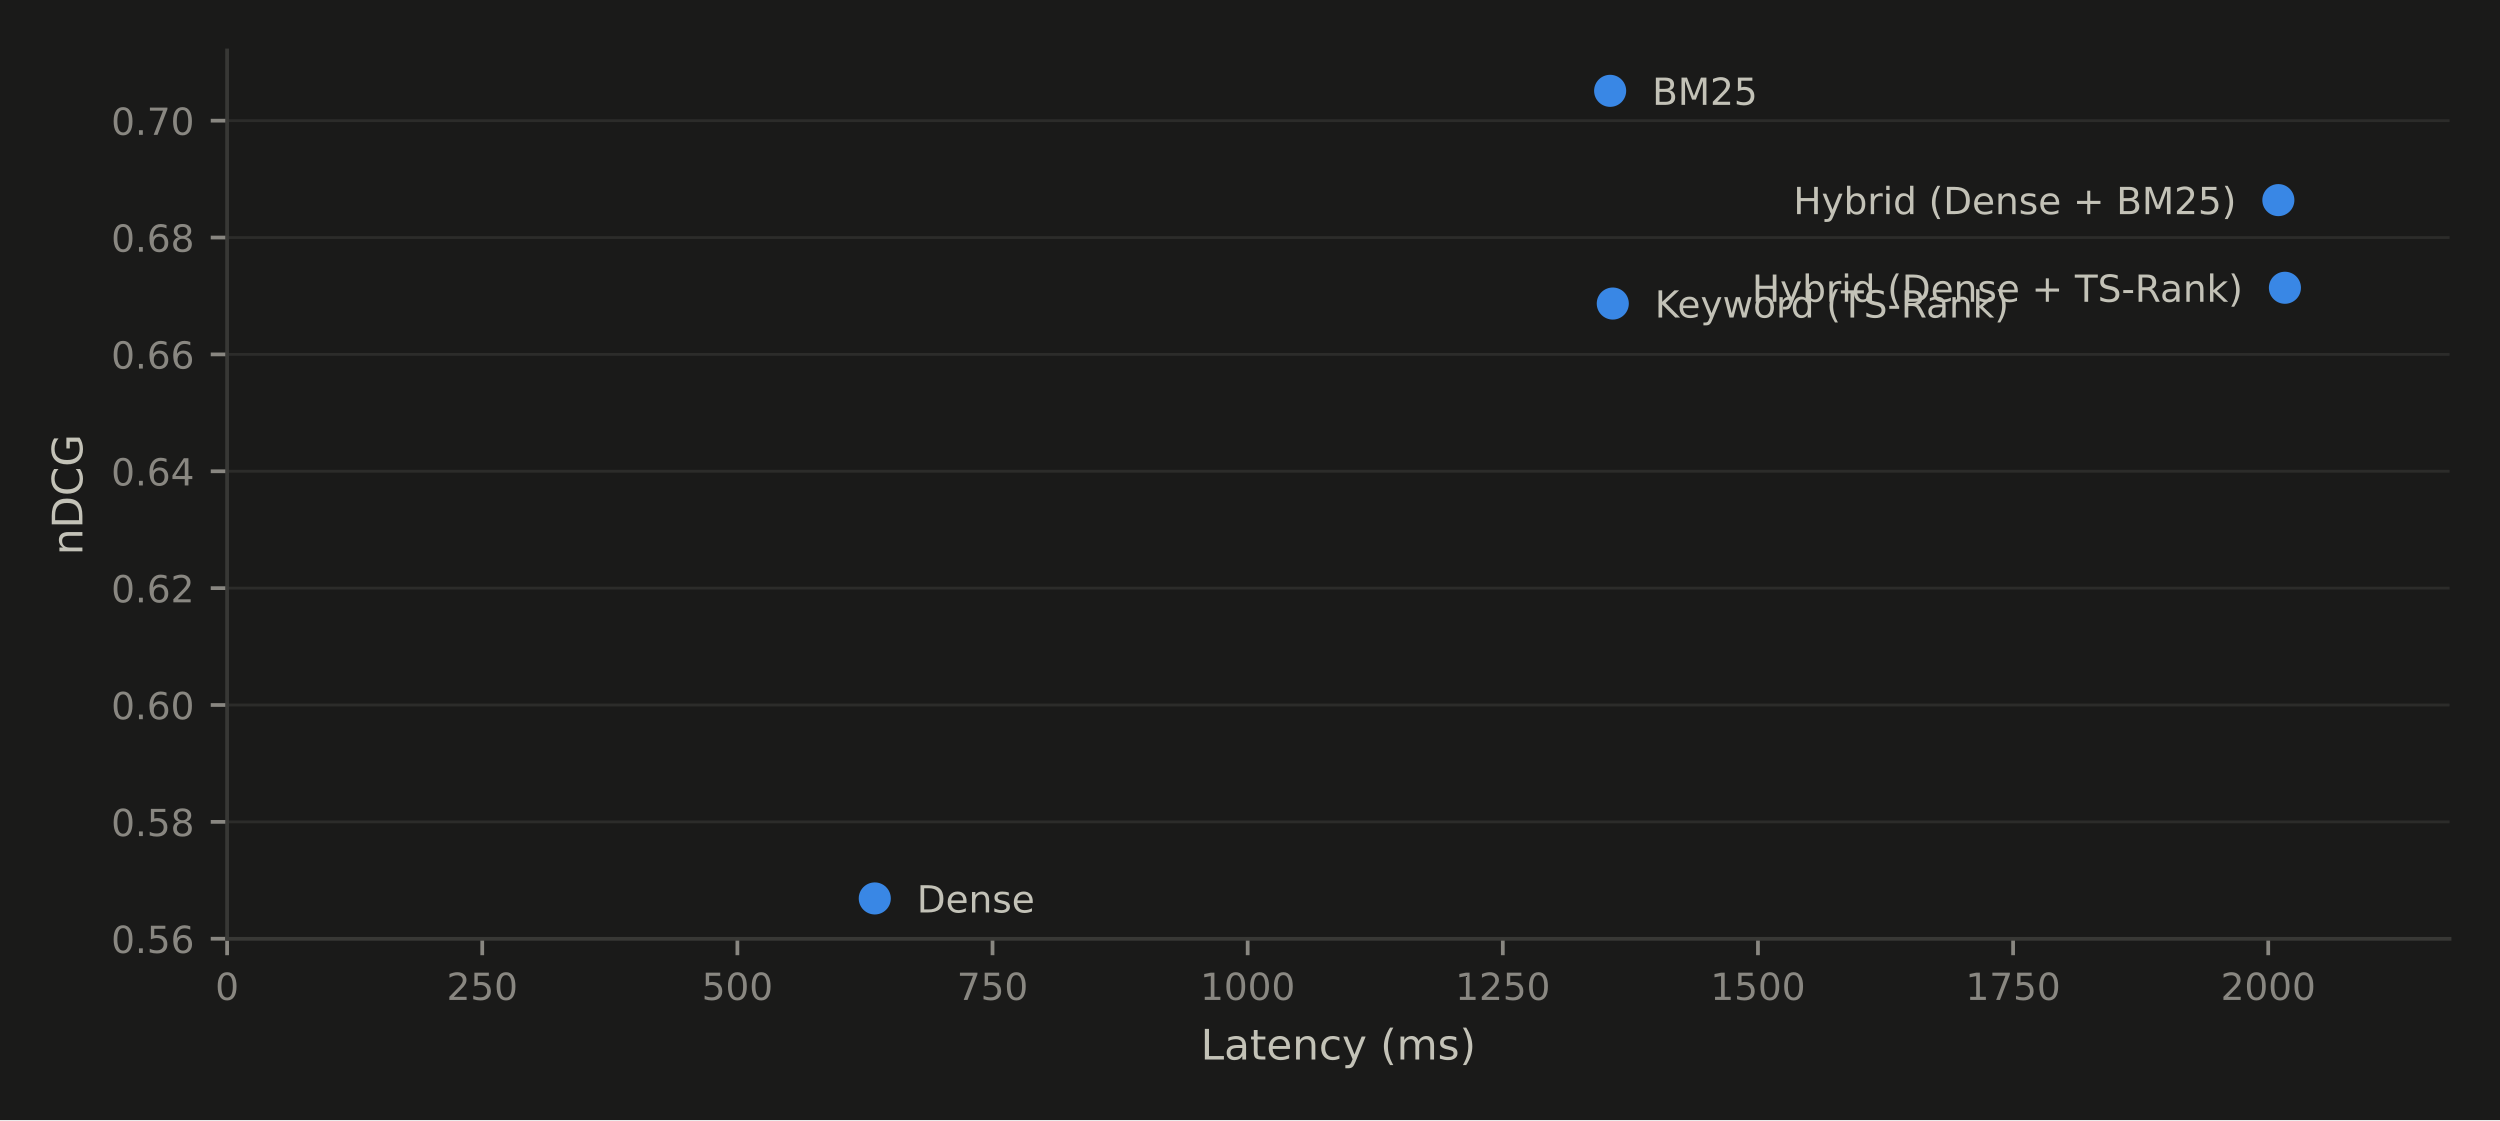
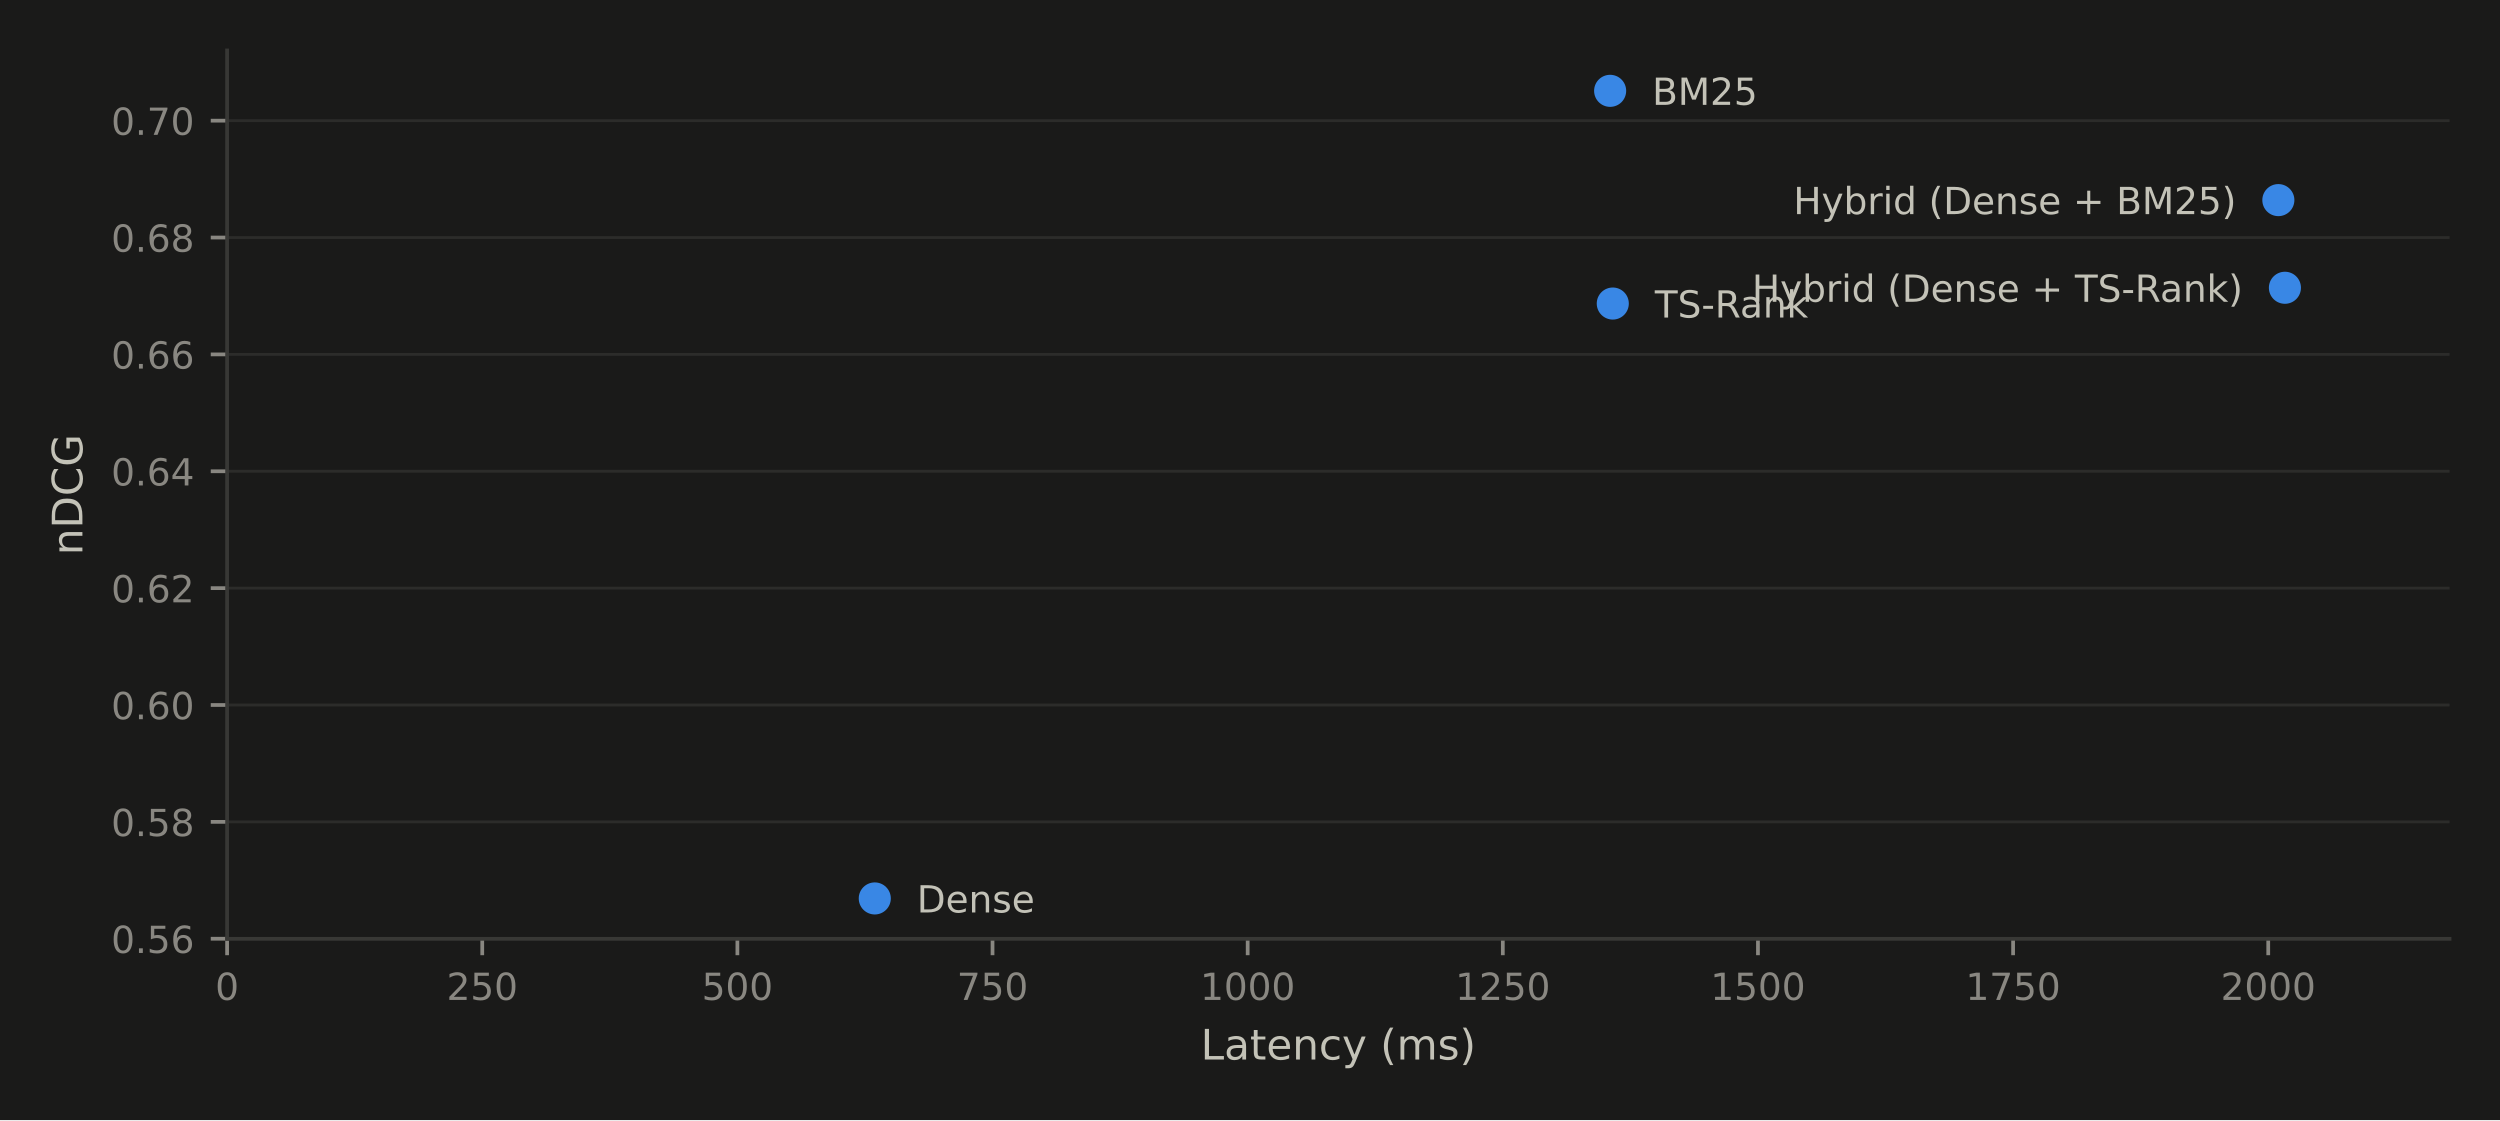
<svg xmlns="http://www.w3.org/2000/svg" xmlns:xlink="http://www.w3.org/1999/xlink" width="535.133pt" height="239.758pt" viewBox="0 0 535.133 239.758" version="1.1">
  <defs>
    <style type="text/css">*{stroke-linejoin: round; stroke-linecap: butt}</style>
  </defs>
  <g id="figure_1">
    <g id="patch_1">
      <path d="M 0 239.758  L 535.133 239.758  L 535.133 -0  L 0 -0  z " style="fill: #1a1a19" />
    </g>
    <g id="axes_1">
      <g id="patch_2">
        <path d="M 48.612 200.958  L 524.332 200.958  L 524.332 10.8  L 48.612 10.8  z " style="fill: #1a1a19" />
      </g>
      <g id="matplotlib.axis_1">
        <g id="xtick_1">
          <g id="line2d_1">
            <defs>
-               <path id="mb21db47a58" d="M 0 0  L 0 3.5  " style="stroke: #898781; stroke-width: 0.8" />
+               <path id="m2f8dfc025d" d="M 0 0  L 0 3.5  " style="stroke: #898781; stroke-width: 0.8" />
            </defs>
            <g>
-               <use xlink:href="#mb21db47a58" x="48.612" y="200.958" style="fill: #898781; stroke: #898781; stroke-width: 0.8" />
+               <use xlink:href="#m2f8dfc025d" x="48.612" y="200.958" style="fill: #898781; stroke: #898781; stroke-width: 0.8" />
            </g>
          </g>
          <g id="text_1">
            <g style="fill: #898781" transform="translate(46.0675 214.036) scale(0.08 -0.08)">
              <defs>
                <path id="DejaVuSans-13" d="M 2034 4250  Q 1547 4250 1301 3770  Q 1056 3291 1056 2328  Q 1056 1369 1301 889  Q 1547 409 2034 409  Q 2525 409 2770 889  Q 3016 1369 3016 2328  Q 3016 3291 2770 3770  Q 2525 4250 2034 4250  z M 2034 4750  Q 2819 4750 3233 4129  Q 3647 3509 3647 2328  Q 3647 1150 3233 529  Q 2819 -91 2034 -91  Q 1250 -91 836 529  Q 422 1150 422 2328  Q 422 3509 836 4129  Q 1250 4750 2034 4750  z " transform="scale(0.015625)" />
              </defs>
              <use xlink:href="#DejaVuSans-13" />
            </g>
          </g>
        </g>
        <g id="xtick_2">
          <g id="line2d_2">
            <g>
-               <use xlink:href="#mb21db47a58" x="103.226" y="200.958" style="fill: #898781; stroke: #898781; stroke-width: 0.8" />
+               <use xlink:href="#m2f8dfc025d" x="103.226" y="200.958" style="fill: #898781; stroke: #898781; stroke-width: 0.8" />
            </g>
          </g>
          <g id="text_2">
            <g style="fill: #898781" transform="translate(95.59149 214.036) scale(0.08 -0.08)">
              <defs>
                <path id="DejaVuSans-15" d="M 1228 531  L 3431 531  L 3431 0  L 469 0  L 469 531  Q 828 903 1448 1529  Q 2069 2156 2228 2338  Q 2531 2678 2651 2914  Q 2772 3150 2772 3378  Q 2772 3750 2511 3984  Q 2250 4219 1831 4219  Q 1534 4219 1204 4116  Q 875 4013 500 3803  L 500 4441  Q 881 4594 1212 4672  Q 1544 4750 1819 4750  Q 2544 4750 2975 4387  Q 3406 4025 3406 3419  Q 3406 3131 3298 2873  Q 3191 2616 2906 2266  Q 2828 2175 2409 1742  Q 1991 1309 1228 531  z " transform="scale(0.015625)" />
                <path id="DejaVuSans-18" d="M 691 4666  L 3169 4666  L 3169 4134  L 1269 4134  L 1269 2991  Q 1406 3038 1543 3061  Q 1681 3084 1819 3084  Q 2600 3084 3056 2656  Q 3513 2228 3513 1497  Q 3513 744 3044 326  Q 2575 -91 1722 -91  Q 1428 -91 1123 -41  Q 819 9 494 109  L 494 744  Q 775 591 1075 516  Q 1375 441 1709 441  Q 2250 441 2565 725  Q 2881 1009 2881 1497  Q 2881 1984 2565 2268  Q 2250 2553 1709 2553  Q 1456 2553 1204 2497  Q 953 2441 691 2322  L 691 4666  z " transform="scale(0.015625)" />
              </defs>
              <use xlink:href="#DejaVuSans-15" />
              <use xlink:href="#DejaVuSans-18" transform="translate(63.625 0)" />
              <use xlink:href="#DejaVuSans-13" transform="translate(127.25 0)" />
            </g>
          </g>
        </g>
        <g id="xtick_3">
          <g id="line2d_3">
            <g>
-               <use xlink:href="#mb21db47a58" x="157.84" y="200.958" style="fill: #898781; stroke: #898781; stroke-width: 0.8" />
+               <use xlink:href="#m2f8dfc025d" x="157.84" y="200.958" style="fill: #898781; stroke: #898781; stroke-width: 0.8" />
            </g>
          </g>
          <g id="text_3">
            <g style="fill: #898781" transform="translate(150.2055 214.036) scale(0.08 -0.08)">
              <use xlink:href="#DejaVuSans-18" />
              <use xlink:href="#DejaVuSans-13" transform="translate(63.625 0)" />
              <use xlink:href="#DejaVuSans-13" transform="translate(127.25 0)" />
            </g>
          </g>
        </g>
        <g id="xtick_4">
          <g id="line2d_4">
            <g>
-               <use xlink:href="#mb21db47a58" x="212.454" y="200.958" style="fill: #898781; stroke: #898781; stroke-width: 0.8" />
+               <use xlink:href="#m2f8dfc025d" x="212.454" y="200.958" style="fill: #898781; stroke: #898781; stroke-width: 0.8" />
            </g>
          </g>
          <g id="text_4">
            <g style="fill: #898781" transform="translate(204.8195 214.036) scale(0.08 -0.08)">
              <defs>
                <path id="DejaVuSans-1a" d="M 525 4666  L 3525 4666  L 3525 4397  L 1831 0  L 1172 0  L 2766 4134  L 525 4134  L 525 4666  z " transform="scale(0.015625)" />
              </defs>
              <use xlink:href="#DejaVuSans-1a" />
              <use xlink:href="#DejaVuSans-18" transform="translate(63.625 0)" />
              <use xlink:href="#DejaVuSans-13" transform="translate(127.25 0)" />
            </g>
          </g>
        </g>
        <g id="xtick_5">
          <g id="line2d_5">
            <g>
-               <use xlink:href="#mb21db47a58" x="267.068" y="200.958" style="fill: #898781; stroke: #898781; stroke-width: 0.8" />
+               <use xlink:href="#m2f8dfc025d" x="267.068" y="200.958" style="fill: #898781; stroke: #898781; stroke-width: 0.8" />
            </g>
          </g>
          <g id="text_5">
            <g style="fill: #898781" transform="translate(256.8885 214.036) scale(0.08 -0.08)">
              <defs>
                <path id="DejaVuSans-14" d="M 794 531  L 1825 531  L 1825 4091  L 703 3866  L 703 4441  L 1819 4666  L 2450 4666  L 2450 531  L 3481 531  L 3481 0  L 794 0  L 794 531  z " transform="scale(0.015625)" />
              </defs>
              <use xlink:href="#DejaVuSans-14" />
              <use xlink:href="#DejaVuSans-13" transform="translate(63.625 0)" />
              <use xlink:href="#DejaVuSans-13" transform="translate(127.25 0)" />
              <use xlink:href="#DejaVuSans-13" transform="translate(190.875 0)" />
            </g>
          </g>
        </g>
        <g id="xtick_6">
          <g id="line2d_6">
            <g>
-               <use xlink:href="#mb21db47a58" x="321.682" y="200.958" style="fill: #898781; stroke: #898781; stroke-width: 0.8" />
+               <use xlink:href="#m2f8dfc025d" x="321.682" y="200.958" style="fill: #898781; stroke: #898781; stroke-width: 0.8" />
            </g>
          </g>
          <g id="text_6">
            <g style="fill: #898781" transform="translate(311.5024 214.036) scale(0.08 -0.08)">
              <use xlink:href="#DejaVuSans-14" />
              <use xlink:href="#DejaVuSans-15" transform="translate(63.625 0)" />
              <use xlink:href="#DejaVuSans-18" transform="translate(127.25 0)" />
              <use xlink:href="#DejaVuSans-13" transform="translate(190.875 0)" />
            </g>
          </g>
        </g>
        <g id="xtick_7">
          <g id="line2d_7">
            <g>
-               <use xlink:href="#mb21db47a58" x="376.296" y="200.958" style="fill: #898781; stroke: #898781; stroke-width: 0.8" />
+               <use xlink:href="#m2f8dfc025d" x="376.296" y="200.958" style="fill: #898781; stroke: #898781; stroke-width: 0.8" />
            </g>
          </g>
          <g id="text_7">
            <g style="fill: #898781" transform="translate(366.1164 214.036) scale(0.08 -0.08)">
              <use xlink:href="#DejaVuSans-14" />
              <use xlink:href="#DejaVuSans-18" transform="translate(63.625 0)" />
              <use xlink:href="#DejaVuSans-13" transform="translate(127.25 0)" />
              <use xlink:href="#DejaVuSans-13" transform="translate(190.875 0)" />
            </g>
          </g>
        </g>
        <g id="xtick_8">
          <g id="line2d_8">
            <g>
-               <use xlink:href="#mb21db47a58" x="430.91" y="200.958" style="fill: #898781; stroke: #898781; stroke-width: 0.8" />
+               <use xlink:href="#m2f8dfc025d" x="430.91" y="200.958" style="fill: #898781; stroke: #898781; stroke-width: 0.8" />
            </g>
          </g>
          <g id="text_8">
            <g style="fill: #898781" transform="translate(420.7304 214.036) scale(0.08 -0.08)">
              <use xlink:href="#DejaVuSans-14" />
              <use xlink:href="#DejaVuSans-1a" transform="translate(63.625 0)" />
              <use xlink:href="#DejaVuSans-18" transform="translate(127.25 0)" />
              <use xlink:href="#DejaVuSans-13" transform="translate(190.875 0)" />
            </g>
          </g>
        </g>
        <g id="xtick_9">
          <g id="line2d_9">
            <g>
-               <use xlink:href="#mb21db47a58" x="485.524" y="200.958" style="fill: #898781; stroke: #898781; stroke-width: 0.8" />
+               <use xlink:href="#m2f8dfc025d" x="485.524" y="200.958" style="fill: #898781; stroke: #898781; stroke-width: 0.8" />
            </g>
          </g>
          <g id="text_9">
            <g style="fill: #898781" transform="translate(475.3444 214.036) scale(0.08 -0.08)">
              <use xlink:href="#DejaVuSans-15" />
              <use xlink:href="#DejaVuSans-13" transform="translate(63.625 0)" />
              <use xlink:href="#DejaVuSans-13" transform="translate(127.25 0)" />
              <use xlink:href="#DejaVuSans-13" transform="translate(190.875 0)" />
            </g>
          </g>
        </g>
        <g id="text_10">
          <g style="fill: #c3c2b7" transform="translate(257.0158 226.7958) scale(0.09 -0.09)">
            <defs>
              <path id="DejaVuSans-2f" d="M 628 4666  L 1259 4666  L 1259 531  L 3531 531  L 3531 0  L 628 0  L 628 4666  z " transform="scale(0.015625)" />
              <path id="DejaVuSans-44" d="M 2194 1759  Q 1497 1759 1228 1600  Q 959 1441 959 1056  Q 959 750 1161 570  Q 1363 391 1709 391  Q 2188 391 2477 730  Q 2766 1069 2766 1631  L 2766 1759  L 2194 1759  z M 3341 1997  L 3341 0  L 2766 0  L 2766 531  Q 2569 213 2275 61  Q 1981 -91 1556 -91  Q 1019 -91 701 211  Q 384 513 384 1019  Q 384 1609 779 1909  Q 1175 2209 1959 2209  L 2766 2209  L 2766 2266  Q 2766 2663 2505 2880  Q 2244 3097 1772 3097  Q 1472 3097 1187 3025  Q 903 2953 641 2809  L 641 3341  Q 956 3463 1253 3523  Q 1550 3584 1831 3584  Q 2591 3584 2966 3190  Q 3341 2797 3341 1997  z " transform="scale(0.015625)" />
              <path id="DejaVuSans-57" d="M 1172 4494  L 1172 3500  L 2356 3500  L 2356 3053  L 1172 3053  L 1172 1153  Q 1172 725 1289 603  Q 1406 481 1766 481  L 2356 481  L 2356 0  L 1766 0  Q 1100 0 847 248  Q 594 497 594 1153  L 594 3053  L 172 3053  L 172 3500  L 594 3500  L 594 4494  L 1172 4494  z " transform="scale(0.015625)" />
              <path id="DejaVuSans-48" d="M 3597 1894  L 3597 1613  L 953 1613  Q 991 1019 1311 708  Q 1631 397 2203 397  Q 2534 397 2845 478  Q 3156 559 3463 722  L 3463 178  Q 3153 47 2828 -22  Q 2503 -91 2169 -91  Q 1331 -91 842 396  Q 353 884 353 1716  Q 353 2575 817 3079  Q 1281 3584 2069 3584  Q 2775 3584 3186 3129  Q 3597 2675 3597 1894  z M 3022 2063  Q 3016 2534 2758 2815  Q 2500 3097 2075 3097  Q 1594 3097 1305 2825  Q 1016 2553 972 2059  L 3022 2063  z " transform="scale(0.015625)" />
              <path id="DejaVuSans-51" d="M 3513 2113  L 3513 0  L 2938 0  L 2938 2094  Q 2938 2591 2744 2837  Q 2550 3084 2163 3084  Q 1697 3084 1428 2787  Q 1159 2491 1159 1978  L 1159 0  L 581 0  L 581 3500  L 1159 3500  L 1159 2956  Q 1366 3272 1645 3428  Q 1925 3584 2291 3584  Q 2894 3584 3203 3211  Q 3513 2838 3513 2113  z " transform="scale(0.015625)" />
              <path id="DejaVuSans-46" d="M 3122 3366  L 3122 2828  Q 2878 2963 2633 3030  Q 2388 3097 2138 3097  Q 1578 3097 1268 2742  Q 959 2388 959 1747  Q 959 1106 1268 751  Q 1578 397 2138 397  Q 2388 397 2633 464  Q 2878 531 3122 666  L 3122 134  Q 2881 22 2623 -34  Q 2366 -91 2075 -91  Q 1284 -91 818 406  Q 353 903 353 1747  Q 353 2603 823 3093  Q 1294 3584 2113 3584  Q 2378 3584 2631 3529  Q 2884 3475 3122 3366  z " transform="scale(0.015625)" />
              <path id="DejaVuSans-5c" d="M 2059 -325  Q 1816 -950 1584 -1140  Q 1353 -1331 966 -1331  L 506 -1331  L 506 -850  L 844 -850  Q 1081 -850 1212 -737  Q 1344 -625 1503 -206  L 1606 56  L 191 3500  L 800 3500  L 1894 763  L 2988 3500  L 3597 3500  L 2059 -325  z " transform="scale(0.015625)" />
              <path id="DejaVuSans-3" transform="scale(0.015625)" />
              <path id="DejaVuSans-b" d="M 1984 4856  Q 1566 4138 1362 3434  Q 1159 2731 1159 2009  Q 1159 1288 1364 580  Q 1569 -128 1984 -844  L 1484 -844  Q 1016 -109 783 600  Q 550 1309 550 2009  Q 550 2706 781 3412  Q 1013 4119 1484 4856  L 1984 4856  z " transform="scale(0.015625)" />
              <path id="DejaVuSans-50" d="M 3328 2828  Q 3544 3216 3844 3400  Q 4144 3584 4550 3584  Q 5097 3584 5394 3201  Q 5691 2819 5691 2113  L 5691 0  L 5113 0  L 5113 2094  Q 5113 2597 4934 2840  Q 4756 3084 4391 3084  Q 3944 3084 3684 2787  Q 3425 2491 3425 1978  L 3425 0  L 2847 0  L 2847 2094  Q 2847 2600 2669 2842  Q 2491 3084 2119 3084  Q 1678 3084 1418 2786  Q 1159 2488 1159 1978  L 1159 0  L 581 0  L 581 3500  L 1159 3500  L 1159 2956  Q 1356 3278 1631 3431  Q 1906 3584 2284 3584  Q 2666 3584 2933 3390  Q 3200 3197 3328 2828  z " transform="scale(0.015625)" />
              <path id="DejaVuSans-56" d="M 2834 3397  L 2834 2853  Q 2591 2978 2328 3040  Q 2066 3103 1784 3103  Q 1356 3103 1142 2972  Q 928 2841 928 2578  Q 928 2378 1081 2264  Q 1234 2150 1697 2047  L 1894 2003  Q 2506 1872 2764 1633  Q 3022 1394 3022 966  Q 3022 478 2636 193  Q 2250 -91 1575 -91  Q 1294 -91 989 -36  Q 684 19 347 128  L 347 722  Q 666 556 975 473  Q 1284 391 1588 391  Q 1994 391 2212 530  Q 2431 669 2431 922  Q 2431 1156 2273 1281  Q 2116 1406 1581 1522  L 1381 1569  Q 847 1681 609 1914  Q 372 2147 372 2553  Q 372 3047 722 3315  Q 1072 3584 1716 3584  Q 2034 3584 2315 3537  Q 2597 3491 2834 3397  z " transform="scale(0.015625)" />
              <path id="DejaVuSans-c" d="M 513 4856  L 1013 4856  Q 1481 4119 1714 3412  Q 1947 2706 1947 2009  Q 1947 1309 1714 600  Q 1481 -109 1013 -844  L 513 -844  Q 928 -128 1133 580  Q 1338 1288 1338 2009  Q 1338 2731 1133 3434  Q 928 4138 513 4856  z " transform="scale(0.015625)" />
            </defs>
            <use xlink:href="#DejaVuSans-2f" />
            <use xlink:href="#DejaVuSans-44" transform="translate(55.71875 0)" />
            <use xlink:href="#DejaVuSans-57" transform="translate(117 0)" />
            <use xlink:href="#DejaVuSans-48" transform="translate(156.2031 0)" />
            <use xlink:href="#DejaVuSans-51" transform="translate(217.7344 0)" />
            <use xlink:href="#DejaVuSans-46" transform="translate(281.1094 0)" />
            <use xlink:href="#DejaVuSans-5c" transform="translate(336.0938 0)" />
            <use xlink:href="#DejaVuSans-3" transform="translate(395.2812 0)" />
            <use xlink:href="#DejaVuSans-b" transform="translate(427.0625 0)" />
            <use xlink:href="#DejaVuSans-50" transform="translate(466.0781 0)" />
            <use xlink:href="#DejaVuSans-56" transform="translate(563.4844 0)" />
            <use xlink:href="#DejaVuSans-c" transform="translate(615.5781 0)" />
          </g>
        </g>
      </g>
      <g id="matplotlib.axis_2">
        <g id="ytick_1">
          <g id="line2d_10">
-             <path d="M 48.612 200.945  L 524.332 200.945  " clip-path="url(#p80b6f135b3)" style="fill: none; stroke: #2c2c2a; stroke-width: 0.6; stroke-linecap: round" />
+             <path d="M 48.612 200.945  L 524.332 200.945  " clip-path="url(#p841114f00e)" style="fill: none; stroke: #2c2c2a; stroke-width: 0.6; stroke-linecap: round" />
          </g>
          <g id="line2d_11">
            <defs>
-               <path id="m78c6bb8a7c" d="M 0 0  L -3.5 0  " style="stroke: #898781; stroke-width: 0.8" />
+               <path id="m4779529c16" d="M 0 0  L -3.5 0  " style="stroke: #898781; stroke-width: 0.8" />
            </defs>
            <g>
-               <use xlink:href="#m78c6bb8a7c" x="48.612" y="200.945" style="fill: #898781; stroke: #898781; stroke-width: 0.8" />
+               <use xlink:href="#m4779529c16" x="48.612" y="200.945" style="fill: #898781; stroke: #898781; stroke-width: 0.8" />
            </g>
          </g>
          <g id="text_11">
            <g style="fill: #898781" transform="translate(23.8 203.9844) scale(0.08 -0.08)">
              <defs>
                <path id="DejaVuSans-11" d="M 684 794  L 1344 794  L 1344 0  L 684 0  L 684 794  z " transform="scale(0.015625)" />
                <path id="DejaVuSans-19" d="M 2113 2584  Q 1688 2584 1439 2293  Q 1191 2003 1191 1497  Q 1191 994 1439 701  Q 1688 409 2113 409  Q 2538 409 2786 701  Q 3034 994 3034 1497  Q 3034 2003 2786 2293  Q 2538 2584 2113 2584  z M 3366 4563  L 3366 3988  Q 3128 4100 2886 4159  Q 2644 4219 2406 4219  Q 1781 4219 1451 3797  Q 1122 3375 1075 2522  Q 1259 2794 1537 2939  Q 1816 3084 2150 3084  Q 2853 3084 3261 2657  Q 3669 2231 3669 1497  Q 3669 778 3244 343  Q 2819 -91 2113 -91  Q 1303 -91 875 529  Q 447 1150 447 2328  Q 447 3434 972 4092  Q 1497 4750 2381 4750  Q 2619 4750 2861 4703  Q 3103 4656 3366 4563  z " transform="scale(0.015625)" />
              </defs>
              <use xlink:href="#DejaVuSans-13" />
              <use xlink:href="#DejaVuSans-11" transform="translate(63.625 0)" />
              <use xlink:href="#DejaVuSans-18" transform="translate(95.40625 0)" />
              <use xlink:href="#DejaVuSans-19" transform="translate(159.0312 0)" />
            </g>
          </g>
        </g>
        <g id="ytick_2">
          <g id="line2d_12">
-             <path d="M 48.612 175.928  L 524.332 175.928  " clip-path="url(#p80b6f135b3)" style="fill: none; stroke: #2c2c2a; stroke-width: 0.6; stroke-linecap: round" />
+             <path d="M 48.612 175.928  L 524.332 175.928  " clip-path="url(#p841114f00e)" style="fill: none; stroke: #2c2c2a; stroke-width: 0.6; stroke-linecap: round" />
          </g>
          <g id="line2d_13">
            <g>
-               <use xlink:href="#m78c6bb8a7c" x="48.612" y="175.928" style="fill: #898781; stroke: #898781; stroke-width: 0.8" />
+               <use xlink:href="#m4779529c16" x="48.612" y="175.928" style="fill: #898781; stroke: #898781; stroke-width: 0.8" />
            </g>
          </g>
          <g id="text_12">
            <g style="fill: #898781" transform="translate(23.8 178.967) scale(0.08 -0.08)">
              <defs>
                <path id="DejaVuSans-1b" d="M 2034 2216  Q 1584 2216 1326 1975  Q 1069 1734 1069 1313  Q 1069 891 1326 650  Q 1584 409 2034 409  Q 2484 409 2743 651  Q 3003 894 3003 1313  Q 3003 1734 2745 1975  Q 2488 2216 2034 2216  z M 1403 2484  Q 997 2584 770 2862  Q 544 3141 544 3541  Q 544 4100 942 4425  Q 1341 4750 2034 4750  Q 2731 4750 3128 4425  Q 3525 4100 3525 3541  Q 3525 3141 3298 2862  Q 3072 2584 2669 2484  Q 3125 2378 3379 2068  Q 3634 1759 3634 1313  Q 3634 634 3220 271  Q 2806 -91 2034 -91  Q 1263 -91 848 271  Q 434 634 434 1313  Q 434 1759 690 2068  Q 947 2378 1403 2484  z M 1172 3481  Q 1172 3119 1398 2916  Q 1625 2713 2034 2713  Q 2441 2713 2670 2916  Q 2900 3119 2900 3481  Q 2900 3844 2670 4047  Q 2441 4250 2034 4250  Q 1625 4250 1398 4047  Q 1172 3844 1172 3481  z " transform="scale(0.015625)" />
              </defs>
              <use xlink:href="#DejaVuSans-13" />
              <use xlink:href="#DejaVuSans-11" transform="translate(63.625 0)" />
              <use xlink:href="#DejaVuSans-18" transform="translate(95.40625 0)" />
              <use xlink:href="#DejaVuSans-1b" transform="translate(159.0312 0)" />
            </g>
          </g>
        </g>
        <g id="ytick_3">
          <g id="line2d_14">
-             <path d="M 48.612 150.91  L 524.332 150.91  " clip-path="url(#p80b6f135b3)" style="fill: none; stroke: #2c2c2a; stroke-width: 0.6; stroke-linecap: round" />
+             <path d="M 48.612 150.91  L 524.332 150.91  " clip-path="url(#p841114f00e)" style="fill: none; stroke: #2c2c2a; stroke-width: 0.6; stroke-linecap: round" />
          </g>
          <g id="line2d_15">
            <g>
-               <use xlink:href="#m78c6bb8a7c" x="48.612" y="150.91" style="fill: #898781; stroke: #898781; stroke-width: 0.8" />
+               <use xlink:href="#m4779529c16" x="48.612" y="150.91" style="fill: #898781; stroke: #898781; stroke-width: 0.8" />
            </g>
          </g>
          <g id="text_13">
            <g style="fill: #898781" transform="translate(23.8 153.9495) scale(0.08 -0.08)">
              <use xlink:href="#DejaVuSans-13" />
              <use xlink:href="#DejaVuSans-11" transform="translate(63.625 0)" />
              <use xlink:href="#DejaVuSans-19" transform="translate(95.40625 0)" />
              <use xlink:href="#DejaVuSans-13" transform="translate(159.0312 0)" />
            </g>
          </g>
        </g>
        <g id="ytick_4">
          <g id="line2d_16">
-             <path d="M 48.612 125.893  L 524.332 125.893  " clip-path="url(#p80b6f135b3)" style="fill: none; stroke: #2c2c2a; stroke-width: 0.6; stroke-linecap: round" />
+             <path d="M 48.612 125.893  L 524.332 125.893  " clip-path="url(#p841114f00e)" style="fill: none; stroke: #2c2c2a; stroke-width: 0.6; stroke-linecap: round" />
          </g>
          <g id="line2d_17">
            <g>
-               <use xlink:href="#m78c6bb8a7c" x="48.612" y="125.893" style="fill: #898781; stroke: #898781; stroke-width: 0.8" />
+               <use xlink:href="#m4779529c16" x="48.612" y="125.893" style="fill: #898781; stroke: #898781; stroke-width: 0.8" />
            </g>
          </g>
          <g id="text_14">
            <g style="fill: #898781" transform="translate(23.8 128.932) scale(0.08 -0.08)">
              <use xlink:href="#DejaVuSans-13" />
              <use xlink:href="#DejaVuSans-11" transform="translate(63.625 0)" />
              <use xlink:href="#DejaVuSans-19" transform="translate(95.40625 0)" />
              <use xlink:href="#DejaVuSans-15" transform="translate(159.0312 0)" />
            </g>
          </g>
        </g>
        <g id="ytick_5">
          <g id="line2d_18">
-             <path d="M 48.612 100.875  L 524.332 100.875  " clip-path="url(#p80b6f135b3)" style="fill: none; stroke: #2c2c2a; stroke-width: 0.6; stroke-linecap: round" />
+             <path d="M 48.612 100.875  L 524.332 100.875  " clip-path="url(#p841114f00e)" style="fill: none; stroke: #2c2c2a; stroke-width: 0.6; stroke-linecap: round" />
          </g>
          <g id="line2d_19">
            <g>
-               <use xlink:href="#m78c6bb8a7c" x="48.612" y="100.875" style="fill: #898781; stroke: #898781; stroke-width: 0.8" />
+               <use xlink:href="#m4779529c16" x="48.612" y="100.875" style="fill: #898781; stroke: #898781; stroke-width: 0.8" />
            </g>
          </g>
          <g id="text_15">
            <g style="fill: #898781" transform="translate(23.8 103.9145) scale(0.08 -0.08)">
              <defs>
                <path id="DejaVuSans-17" d="M 2419 4116  L 825 1625  L 2419 1625  L 2419 4116  z M 2253 4666  L 3047 4666  L 3047 1625  L 3713 1625  L 3713 1100  L 3047 1100  L 3047 0  L 2419 0  L 2419 1100  L 313 1100  L 313 1709  L 2253 4666  z " transform="scale(0.015625)" />
              </defs>
              <use xlink:href="#DejaVuSans-13" />
              <use xlink:href="#DejaVuSans-11" transform="translate(63.625 0)" />
              <use xlink:href="#DejaVuSans-19" transform="translate(95.40625 0)" />
              <use xlink:href="#DejaVuSans-17" transform="translate(159.0312 0)" />
            </g>
          </g>
        </g>
        <g id="ytick_6">
          <g id="line2d_20">
-             <path d="M 48.612 75.858  L 524.332 75.858  " clip-path="url(#p80b6f135b3)" style="fill: none; stroke: #2c2c2a; stroke-width: 0.6; stroke-linecap: round" />
+             <path d="M 48.612 75.858  L 524.332 75.858  " clip-path="url(#p841114f00e)" style="fill: none; stroke: #2c2c2a; stroke-width: 0.6; stroke-linecap: round" />
          </g>
          <g id="line2d_21">
            <g>
-               <use xlink:href="#m78c6bb8a7c" x="48.612" y="75.858" style="fill: #898781; stroke: #898781; stroke-width: 0.8" />
+               <use xlink:href="#m4779529c16" x="48.612" y="75.858" style="fill: #898781; stroke: #898781; stroke-width: 0.8" />
            </g>
          </g>
          <g id="text_16">
            <g style="fill: #898781" transform="translate(23.8 78.89703) scale(0.08 -0.08)">
              <use xlink:href="#DejaVuSans-13" />
              <use xlink:href="#DejaVuSans-11" transform="translate(63.625 0)" />
              <use xlink:href="#DejaVuSans-19" transform="translate(95.40625 0)" />
              <use xlink:href="#DejaVuSans-19" transform="translate(159.0312 0)" />
            </g>
          </g>
        </g>
        <g id="ytick_7">
          <g id="line2d_22">
-             <path d="M 48.612 50.84  L 524.332 50.84  " clip-path="url(#p80b6f135b3)" style="fill: none; stroke: #2c2c2a; stroke-width: 0.6; stroke-linecap: round" />
+             <path d="M 48.612 50.84  L 524.332 50.84  " clip-path="url(#p841114f00e)" style="fill: none; stroke: #2c2c2a; stroke-width: 0.6; stroke-linecap: round" />
          </g>
          <g id="line2d_23">
            <g>
-               <use xlink:href="#m78c6bb8a7c" x="48.612" y="50.84" style="fill: #898781; stroke: #898781; stroke-width: 0.8" />
+               <use xlink:href="#m4779529c16" x="48.612" y="50.84" style="fill: #898781; stroke: #898781; stroke-width: 0.8" />
            </g>
          </g>
          <g id="text_17">
            <g style="fill: #898781" transform="translate(23.8 53.87955) scale(0.08 -0.08)">
              <use xlink:href="#DejaVuSans-13" />
              <use xlink:href="#DejaVuSans-11" transform="translate(63.625 0)" />
              <use xlink:href="#DejaVuSans-19" transform="translate(95.40625 0)" />
              <use xlink:href="#DejaVuSans-1b" transform="translate(159.0312 0)" />
            </g>
          </g>
        </g>
        <g id="ytick_8">
          <g id="line2d_24">
-             <path d="M 48.612 25.823  L 524.332 25.823  " clip-path="url(#p80b6f135b3)" style="fill: none; stroke: #2c2c2a; stroke-width: 0.6; stroke-linecap: round" />
+             <path d="M 48.612 25.823  L 524.332 25.823  " clip-path="url(#p841114f00e)" style="fill: none; stroke: #2c2c2a; stroke-width: 0.6; stroke-linecap: round" />
          </g>
          <g id="line2d_25">
            <g>
-               <use xlink:href="#m78c6bb8a7c" x="48.612" y="25.823" style="fill: #898781; stroke: #898781; stroke-width: 0.8" />
+               <use xlink:href="#m4779529c16" x="48.612" y="25.823" style="fill: #898781; stroke: #898781; stroke-width: 0.8" />
            </g>
          </g>
          <g id="text_18">
            <g style="fill: #898781" transform="translate(23.8 28.86206) scale(0.08 -0.08)">
              <use xlink:href="#DejaVuSans-13" />
              <use xlink:href="#DejaVuSans-11" transform="translate(63.625 0)" />
              <use xlink:href="#DejaVuSans-1a" transform="translate(95.40625 0)" />
              <use xlink:href="#DejaVuSans-13" transform="translate(159.0312 0)" />
            </g>
          </g>
        </g>
        <g id="text_19">
          <g style="fill: #c3c2b7" transform="translate(17.63789 118.8249) rotate(-90) scale(0.09 -0.09)">
            <defs>
              <path id="DejaVuSans-27" d="M 1259 4147  L 1259 519  L 2022 519  Q 2988 519 3436 956  Q 3884 1394 3884 2338  Q 3884 3275 3436 3711  Q 2988 4147 2022 4147  L 1259 4147  z M 628 4666  L 1925 4666  Q 3281 4666 3915 4102  Q 4550 3538 4550 2338  Q 4550 1131 3912 565  Q 3275 0 1925 0  L 628 0  L 628 4666  z " transform="scale(0.015625)" />
              <path id="DejaVuSans-26" d="M 4122 4306  L 4122 3641  Q 3803 3938 3442 4084  Q 3081 4231 2675 4231  Q 1875 4231 1450 3742  Q 1025 3253 1025 2328  Q 1025 1406 1450 917  Q 1875 428 2675 428  Q 3081 428 3442 575  Q 3803 722 4122 1019  L 4122 359  Q 3791 134 3420 21  Q 3050 -91 2638 -91  Q 1578 -91 968 557  Q 359 1206 359 2328  Q 359 3453 968 4101  Q 1578 4750 2638 4750  Q 3056 4750 3426 4639  Q 3797 4528 4122 4306  z " transform="scale(0.015625)" />
              <path id="DejaVuSans-2a" d="M 3809 666  L 3809 1919  L 2778 1919  L 2778 2438  L 4434 2438  L 4434 434  Q 4069 175 3628 42  Q 3188 -91 2688 -91  Q 1594 -91 976 548  Q 359 1188 359 2328  Q 359 3472 976 4111  Q 1594 4750 2688 4750  Q 3144 4750 3555 4637  Q 3966 4525 4313 4306  L 4313 3634  Q 3963 3931 3569 4081  Q 3175 4231 2741 4231  Q 1884 4231 1454 3753  Q 1025 3275 1025 2328  Q 1025 1384 1454 906  Q 1884 428 2741 428  Q 3075 428 3337 486  Q 3600 544 3809 666  z " transform="scale(0.015625)" />
            </defs>
            <use xlink:href="#DejaVuSans-51" />
            <use xlink:href="#DejaVuSans-27" transform="translate(63.375 0)" />
            <use xlink:href="#DejaVuSans-26" transform="translate(140.375 0)" />
            <use xlink:href="#DejaVuSans-2a" transform="translate(210.2031 0)" />
          </g>
        </g>
      </g>
      <g id="patch_3">
        <path d="M 48.612 200.958  L 48.612 10.8  " style="fill: none; stroke: #383835; stroke-width: 0.8; stroke-linejoin: miter; stroke-linecap: square" />
      </g>
      <g id="patch_4">
        <path d="M 48.612 200.958  L 524.332 200.958  " style="fill: none; stroke: #383835; stroke-width: 0.8; stroke-linejoin: miter; stroke-linecap: square" />
      </g>
      <g id="PathCollection_1">
        <defs>
-           <path id="m2a7bffed7d" d="M 0 4.183  C 1.109 4.183 2.174 3.743 2.958 2.958  C 3.743 2.174 4.183 1.109 4.183 0  C 4.183 -1.109 3.743 -2.174 2.958 -2.958  C 2.174 -3.743 1.109 -4.183 0 -4.183  C -1.109 -4.183 -2.174 -3.743 -2.958 -2.958  C -3.743 -2.174 -4.183 -1.109 -4.183 0  C -4.183 1.109 -3.743 2.174 -2.958 2.958  C -2.174 3.743 -1.109 4.183 0 4.183  z " style="stroke: #1a1a19; stroke-width: 1.5" />
+           <path id="ma747454210" d="M 0 4.183  C 1.109 4.183 2.174 3.743 2.958 2.958  C 3.743 2.174 4.183 1.109 4.183 0  C 4.183 -1.109 3.743 -2.174 2.958 -2.958  C 2.174 -3.743 1.109 -4.183 0 -4.183  C -1.109 -4.183 -2.174 -3.743 -2.958 -2.958  C -3.743 -2.174 -4.183 -1.109 -4.183 0  C -4.183 1.109 -3.743 2.174 -2.958 2.958  C -2.174 3.743 -1.109 4.183 0 4.183  z " style="stroke: #1a1a19; stroke-width: 1.5" />
        </defs>
-         <g clip-path="url(#p80b6f135b3)">
-           <use xlink:href="#m2a7bffed7d" x="187.249" y="192.314" style="fill: #3987e5; stroke: #1a1a19; stroke-width: 1.5" />
+         <g clip-path="url(#p841114f00e)">
+           <use xlink:href="#ma747454210" x="187.249" y="192.314" style="fill: #3987e5; stroke: #1a1a19; stroke-width: 1.5" />
        </g>
      </g>
      <g id="text_20">
        <g style="fill: #c3c2b7" transform="translate(196.249 195.3143) scale(0.08 -0.08)">
          <use xlink:href="#DejaVuSans-27" />
          <use xlink:href="#DejaVuSans-48" transform="translate(77 0)" />
          <use xlink:href="#DejaVuSans-51" transform="translate(138.5312 0)" />
          <use xlink:href="#DejaVuSans-56" transform="translate(201.9062 0)" />
          <use xlink:href="#DejaVuSans-48" transform="translate(254 0)" />
        </g>
      </g>
      <g id="PathCollection_2">
-         <g clip-path="url(#p80b6f135b3)">
-           <use xlink:href="#m2a7bffed7d" x="345.221" y="64.975" style="fill: #3987e5; stroke: #1a1a19; stroke-width: 1.5" />
+         <g clip-path="url(#p841114f00e)">
+           <use xlink:href="#ma747454210" x="345.221" y="64.975" style="fill: #3987e5; stroke: #1a1a19; stroke-width: 1.5" />
        </g>
      </g>
      <g id="text_21">
        <g style="fill: #c3c2b7" transform="translate(354.2211 67.97536) scale(0.08 -0.08)">
          <defs>
-             <path id="DejaVuSans-2e" d="M 628 4666  L 1259 4666  L 1259 2694  L 3353 4666  L 4166 4666  L 1850 2491  L 4331 0  L 3500 0  L 1259 2247  L 1259 0  L 628 0  L 628 4666  z " transform="scale(0.015625)" />
-             <path id="DejaVuSans-5a" d="M 269 3500  L 844 3500  L 1563 769  L 2278 3500  L 2956 3500  L 3675 769  L 4391 3500  L 4966 3500  L 4050 0  L 3372 0  L 2619 2869  L 1863 0  L 1184 0  L 269 3500  z " transform="scale(0.015625)" />
-             <path id="DejaVuSans-52" d="M 1959 3097  Q 1497 3097 1228 2736  Q 959 2375 959 1747  Q 959 1119 1226 758  Q 1494 397 1959 397  Q 2419 397 2687 759  Q 2956 1122 2956 1747  Q 2956 2369 2687 2733  Q 2419 3097 1959 3097  z M 1959 3584  Q 2709 3584 3137 3096  Q 3566 2609 3566 1747  Q 3566 888 3137 398  Q 2709 -91 1959 -91  Q 1206 -91 779 398  Q 353 888 353 1747  Q 353 2609 779 3096  Q 1206 3584 1959 3584  z " transform="scale(0.015625)" />
-             <path id="DejaVuSans-55" d="M 2631 2963  Q 2534 3019 2420 3045  Q 2306 3072 2169 3072  Q 1681 3072 1420 2755  Q 1159 2438 1159 1844  L 1159 0  L 581 0  L 581 3500  L 1159 3500  L 1159 2956  Q 1341 3275 1631 3429  Q 1922 3584 2338 3584  Q 2397 3584 2469 3576  Q 2541 3569 2628 3553  L 2631 2963  z " transform="scale(0.015625)" />
-             <path id="DejaVuSans-47" d="M 2906 2969  L 2906 4863  L 3481 4863  L 3481 0  L 2906 0  L 2906 525  Q 2725 213 2448 61  Q 2172 -91 1784 -91  Q 1150 -91 751 415  Q 353 922 353 1747  Q 353 2572 751 3078  Q 1150 3584 1784 3584  Q 2172 3584 2448 3432  Q 2725 3281 2906 2969  z M 947 1747  Q 947 1113 1208 752  Q 1469 391 1925 391  Q 2381 391 2643 752  Q 2906 1113 2906 1747  Q 2906 2381 2643 2742  Q 2381 3103 1925 3103  Q 1469 3103 1208 2742  Q 947 2381 947 1747  z " transform="scale(0.015625)" />
            <path id="DejaVuSans-37" d="M -19 4666  L 3928 4666  L 3928 4134  L 2272 4134  L 2272 0  L 1638 0  L 1638 4134  L -19 4134  L -19 4666  z " transform="scale(0.015625)" />
            <path id="DejaVuSans-36" d="M 3425 4513  L 3425 3897  Q 3066 4069 2747 4153  Q 2428 4238 2131 4238  Q 1616 4238 1336 4038  Q 1056 3838 1056 3469  Q 1056 3159 1242 3001  Q 1428 2844 1947 2747  L 2328 2669  Q 3034 2534 3370 2195  Q 3706 1856 3706 1288  Q 3706 609 3251 259  Q 2797 -91 1919 -91  Q 1588 -91 1214 -16  Q 841 59 441 206  L 441 856  Q 825 641 1194 531  Q 1563 422 1919 422  Q 2459 422 2753 634  Q 3047 847 3047 1241  Q 3047 1584 2836 1778  Q 2625 1972 2144 2069  L 1759 2144  Q 1053 2284 737 2584  Q 422 2884 422 3419  Q 422 4038 858 4394  Q 1294 4750 2059 4750  Q 2388 4750 2728 4690  Q 3069 4631 3425 4513  z " transform="scale(0.015625)" />
            <path id="DejaVuSans-10" d="M 313 2009  L 1997 2009  L 1997 1497  L 313 1497  L 313 2009  z " transform="scale(0.015625)" />
            <path id="DejaVuSans-35" d="M 2841 2188  Q 3044 2119 3236 1894  Q 3428 1669 3622 1275  L 4263 0  L 3584 0  L 2988 1197  Q 2756 1666 2539 1819  Q 2322 1972 1947 1972  L 1259 1972  L 1259 0  L 628 0  L 628 4666  L 2053 4666  Q 2853 4666 3247 4331  Q 3641 3997 3641 3322  Q 3641 2881 3436 2590  Q 3231 2300 2841 2188  z M 1259 4147  L 1259 2491  L 2053 2491  Q 2509 2491 2742 2702  Q 2975 2913 2975 3322  Q 2975 3731 2742 3939  Q 2509 4147 2053 4147  L 1259 4147  z " transform="scale(0.015625)" />
            <path id="DejaVuSans-4e" d="M 581 4863  L 1159 4863  L 1159 1991  L 2875 3500  L 3609 3500  L 1753 1863  L 3688 0  L 2938 0  L 1159 1709  L 1159 0  L 581 0  L 581 4863  z " transform="scale(0.015625)" />
          </defs>
-           <use xlink:href="#DejaVuSans-2e" />
-           <use xlink:href="#DejaVuSans-48" transform="translate(60.59375 0)" />
-           <use xlink:href="#DejaVuSans-5c" transform="translate(122.125 0)" />
-           <use xlink:href="#DejaVuSans-5a" transform="translate(181.3125 0)" />
-           <use xlink:href="#DejaVuSans-52" transform="translate(263.0938 0)" />
-           <use xlink:href="#DejaVuSans-55" transform="translate(324.2812 0)" />
-           <use xlink:href="#DejaVuSans-47" transform="translate(363.6406 0)" />
-           <use xlink:href="#DejaVuSans-3" transform="translate(427.125 0)" />
-           <use xlink:href="#DejaVuSans-b" transform="translate(458.9062 0)" />
-           <use xlink:href="#DejaVuSans-37" transform="translate(497.9219 0)" />
-           <use xlink:href="#DejaVuSans-36" transform="translate(559 0)" />
-           <use xlink:href="#DejaVuSans-10" transform="translate(622.4844 0)" />
-           <use xlink:href="#DejaVuSans-35" transform="translate(658.5625 0)" />
-           <use xlink:href="#DejaVuSans-44" transform="translate(725.8438 0)" />
-           <use xlink:href="#DejaVuSans-51" transform="translate(787.125 0)" />
-           <use xlink:href="#DejaVuSans-4e" transform="translate(850.5 0)" />
-           <use xlink:href="#DejaVuSans-c" transform="translate(908.4062 0)" />
+           <use xlink:href="#DejaVuSans-37" />
+           <use xlink:href="#DejaVuSans-36" transform="translate(61.07812 0)" />
+           <use xlink:href="#DejaVuSans-10" transform="translate(124.5625 0)" />
+           <use xlink:href="#DejaVuSans-35" transform="translate(160.6406 0)" />
+           <use xlink:href="#DejaVuSans-44" transform="translate(227.9219 0)" />
+           <use xlink:href="#DejaVuSans-51" transform="translate(289.2031 0)" />
+           <use xlink:href="#DejaVuSans-4e" transform="translate(352.5781 0)" />
        </g>
      </g>
      <g id="PathCollection_3">
-         <g clip-path="url(#p80b6f135b3)">
-           <use xlink:href="#m2a7bffed7d" x="344.655" y="19.444" style="fill: #3987e5; stroke: #1a1a19; stroke-width: 1.5" />
+         <g clip-path="url(#p841114f00e)">
+           <use xlink:href="#ma747454210" x="344.655" y="19.444" style="fill: #3987e5; stroke: #1a1a19; stroke-width: 1.5" />
        </g>
      </g>
      <g id="text_22">
        <g style="fill: #c3c2b7" transform="translate(353.6553 22.44354) scale(0.08 -0.08)">
          <defs>
            <path id="DejaVuSans-25" d="M 1259 2228  L 1259 519  L 2272 519  Q 2781 519 3026 730  Q 3272 941 3272 1375  Q 3272 1813 3026 2020  Q 2781 2228 2272 2228  L 1259 2228  z M 1259 4147  L 1259 2741  L 2194 2741  Q 2656 2741 2882 2914  Q 3109 3088 3109 3444  Q 3109 3797 2882 3972  Q 2656 4147 2194 4147  L 1259 4147  z M 628 4666  L 2241 4666  Q 2963 4666 3353 4366  Q 3744 4066 3744 3513  Q 3744 3084 3544 2831  Q 3344 2578 2956 2516  Q 3422 2416 3680 2098  Q 3938 1781 3938 1306  Q 3938 681 3513 340  Q 3088 0 2303 0  L 628 0  L 628 4666  z " transform="scale(0.015625)" />
            <path id="DejaVuSans-30" d="M 628 4666  L 1569 4666  L 2759 1491  L 3956 4666  L 4897 4666  L 4897 0  L 4281 0  L 4281 4097  L 3078 897  L 2444 897  L 1241 4097  L 1241 0  L 628 0  L 628 4666  z " transform="scale(0.015625)" />
          </defs>
          <use xlink:href="#DejaVuSans-25" />
          <use xlink:href="#DejaVuSans-30" transform="translate(68.60938 0)" />
          <use xlink:href="#DejaVuSans-15" transform="translate(154.8906 0)" />
          <use xlink:href="#DejaVuSans-18" transform="translate(218.5156 0)" />
        </g>
      </g>
      <g id="PathCollection_4">
-         <g clip-path="url(#p80b6f135b3)">
-           <use xlink:href="#m2a7bffed7d" x="489.094" y="61.598" style="fill: #3987e5; stroke: #1a1a19; stroke-width: 1.5" />
+         <g clip-path="url(#p841114f00e)">
+           <use xlink:href="#ma747454210" x="489.094" y="61.598" style="fill: #3987e5; stroke: #1a1a19; stroke-width: 1.5" />
        </g>
      </g>
      <g id="text_23">
        <g style="fill: #c3c2b7" transform="translate(375.019 64.598) scale(0.08 -0.08)">
          <defs>
            <path id="DejaVuSans-2b" d="M 628 4666  L 1259 4666  L 1259 2753  L 3553 2753  L 3553 4666  L 4184 4666  L 4184 0  L 3553 0  L 3553 2222  L 1259 2222  L 1259 0  L 628 0  L 628 4666  z " transform="scale(0.015625)" />
            <path id="DejaVuSans-45" d="M 3116 1747  Q 3116 2381 2855 2742  Q 2594 3103 2138 3103  Q 1681 3103 1420 2742  Q 1159 2381 1159 1747  Q 1159 1113 1420 752  Q 1681 391 2138 391  Q 2594 391 2855 752  Q 3116 1113 3116 1747  z M 1159 2969  Q 1341 3281 1617 3432  Q 1894 3584 2278 3584  Q 2916 3584 3314 3078  Q 3713 2572 3713 1747  Q 3713 922 3314 415  Q 2916 -91 2278 -91  Q 1894 -91 1617 61  Q 1341 213 1159 525  L 1159 0  L 581 0  L 581 4863  L 1159 4863  L 1159 2969  z " transform="scale(0.015625)" />
+             <path id="DejaVuSans-55" d="M 2631 2963  Q 2534 3019 2420 3045  Q 2306 3072 2169 3072  Q 1681 3072 1420 2755  Q 1159 2438 1159 1844  L 1159 0  L 581 0  L 581 3500  L 1159 3500  L 1159 2956  Q 1341 3275 1631 3429  Q 1922 3584 2338 3584  Q 2397 3584 2469 3576  Q 2541 3569 2628 3553  L 2631 2963  z " transform="scale(0.015625)" />
            <path id="DejaVuSans-4c" d="M 603 3500  L 1178 3500  L 1178 0  L 603 0  L 603 3500  z M 603 4863  L 1178 4863  L 1178 4134  L 603 4134  L 603 4863  z " transform="scale(0.015625)" />
+             <path id="DejaVuSans-47" d="M 2906 2969  L 2906 4863  L 3481 4863  L 3481 0  L 2906 0  L 2906 525  Q 2725 213 2448 61  Q 2172 -91 1784 -91  Q 1150 -91 751 415  Q 353 922 353 1747  Q 353 2572 751 3078  Q 1150 3584 1784 3584  Q 2172 3584 2448 3432  Q 2725 3281 2906 2969  z M 947 1747  Q 947 1113 1208 752  Q 1469 391 1925 391  Q 2381 391 2643 752  Q 2906 1113 2906 1747  Q 2906 2381 2643 2742  Q 2381 3103 1925 3103  Q 1469 3103 1208 2742  Q 947 2381 947 1747  z " transform="scale(0.015625)" />
            <path id="DejaVuSans-e" d="M 2944 4013  L 2944 2272  L 4684 2272  L 4684 1741  L 2944 1741  L 2944 0  L 2419 0  L 2419 1741  L 678 1741  L 678 2272  L 2419 2272  L 2419 4013  L 2944 4013  z " transform="scale(0.015625)" />
          </defs>
          <use xlink:href="#DejaVuSans-2b" />
          <use xlink:href="#DejaVuSans-5c" transform="translate(75.20312 0)" />
          <use xlink:href="#DejaVuSans-45" transform="translate(134.3906 0)" />
          <use xlink:href="#DejaVuSans-55" transform="translate(197.875 0)" />
          <use xlink:href="#DejaVuSans-4c" transform="translate(238.9844 0)" />
          <use xlink:href="#DejaVuSans-47" transform="translate(266.7656 0)" />
          <use xlink:href="#DejaVuSans-3" transform="translate(330.25 0)" />
          <use xlink:href="#DejaVuSans-b" transform="translate(362.0312 0)" />
          <use xlink:href="#DejaVuSans-27" transform="translate(401.0469 0)" />
          <use xlink:href="#DejaVuSans-48" transform="translate(478.0469 0)" />
          <use xlink:href="#DejaVuSans-51" transform="translate(539.5781 0)" />
          <use xlink:href="#DejaVuSans-56" transform="translate(602.9531 0)" />
          <use xlink:href="#DejaVuSans-48" transform="translate(655.0469 0)" />
          <use xlink:href="#DejaVuSans-3" transform="translate(716.5781 0)" />
          <use xlink:href="#DejaVuSans-e" transform="translate(748.3594 0)" />
          <use xlink:href="#DejaVuSans-3" transform="translate(832.1562 0)" />
          <use xlink:href="#DejaVuSans-37" transform="translate(863.9375 0)" />
          <use xlink:href="#DejaVuSans-36" transform="translate(925.0156 0)" />
          <use xlink:href="#DejaVuSans-10" transform="translate(988.5 0)" />
          <use xlink:href="#DejaVuSans-35" transform="translate(1024.578 0)" />
          <use xlink:href="#DejaVuSans-44" transform="translate(1091.859 0)" />
          <use xlink:href="#DejaVuSans-51" transform="translate(1153.141 0)" />
          <use xlink:href="#DejaVuSans-4e" transform="translate(1216.516 0)" />
          <use xlink:href="#DejaVuSans-c" transform="translate(1274.422 0)" />
        </g>
      </g>
      <g id="PathCollection_5">
-         <g clip-path="url(#p80b6f135b3)">
-           <use xlink:href="#m2a7bffed7d" x="487.689" y="42.835" style="fill: #3987e5; stroke: #1a1a19; stroke-width: 1.5" />
+         <g clip-path="url(#p841114f00e)">
+           <use xlink:href="#ma747454210" x="487.689" y="42.835" style="fill: #3987e5; stroke: #1a1a19; stroke-width: 1.5" />
        </g>
      </g>
      <g id="text_24">
        <g style="fill: #c3c2b7" transform="translate(383.8818 45.83489) scale(0.08 -0.08)">
          <use xlink:href="#DejaVuSans-2b" />
          <use xlink:href="#DejaVuSans-5c" transform="translate(75.20312 0)" />
          <use xlink:href="#DejaVuSans-45" transform="translate(134.3906 0)" />
          <use xlink:href="#DejaVuSans-55" transform="translate(197.875 0)" />
          <use xlink:href="#DejaVuSans-4c" transform="translate(238.9844 0)" />
          <use xlink:href="#DejaVuSans-47" transform="translate(266.7656 0)" />
          <use xlink:href="#DejaVuSans-3" transform="translate(330.25 0)" />
          <use xlink:href="#DejaVuSans-b" transform="translate(362.0312 0)" />
          <use xlink:href="#DejaVuSans-27" transform="translate(401.0469 0)" />
          <use xlink:href="#DejaVuSans-48" transform="translate(478.0469 0)" />
          <use xlink:href="#DejaVuSans-51" transform="translate(539.5781 0)" />
          <use xlink:href="#DejaVuSans-56" transform="translate(602.9531 0)" />
          <use xlink:href="#DejaVuSans-48" transform="translate(655.0469 0)" />
          <use xlink:href="#DejaVuSans-3" transform="translate(716.5781 0)" />
          <use xlink:href="#DejaVuSans-e" transform="translate(748.3594 0)" />
          <use xlink:href="#DejaVuSans-3" transform="translate(832.1562 0)" />
          <use xlink:href="#DejaVuSans-25" transform="translate(863.9375 0)" />
          <use xlink:href="#DejaVuSans-30" transform="translate(932.5469 0)" />
          <use xlink:href="#DejaVuSans-15" transform="translate(1018.828 0)" />
          <use xlink:href="#DejaVuSans-18" transform="translate(1082.453 0)" />
          <use xlink:href="#DejaVuSans-c" transform="translate(1146.078 0)" />
        </g>
      </g>
    </g>
  </g>
  <defs>
-     <clipPath id="p80b6f135b3">
+     <clipPath id="p841114f00e">
      <rect x="48.612" y="10.8" width="475.72" height="190.158" />
    </clipPath>
  </defs>
</svg>
